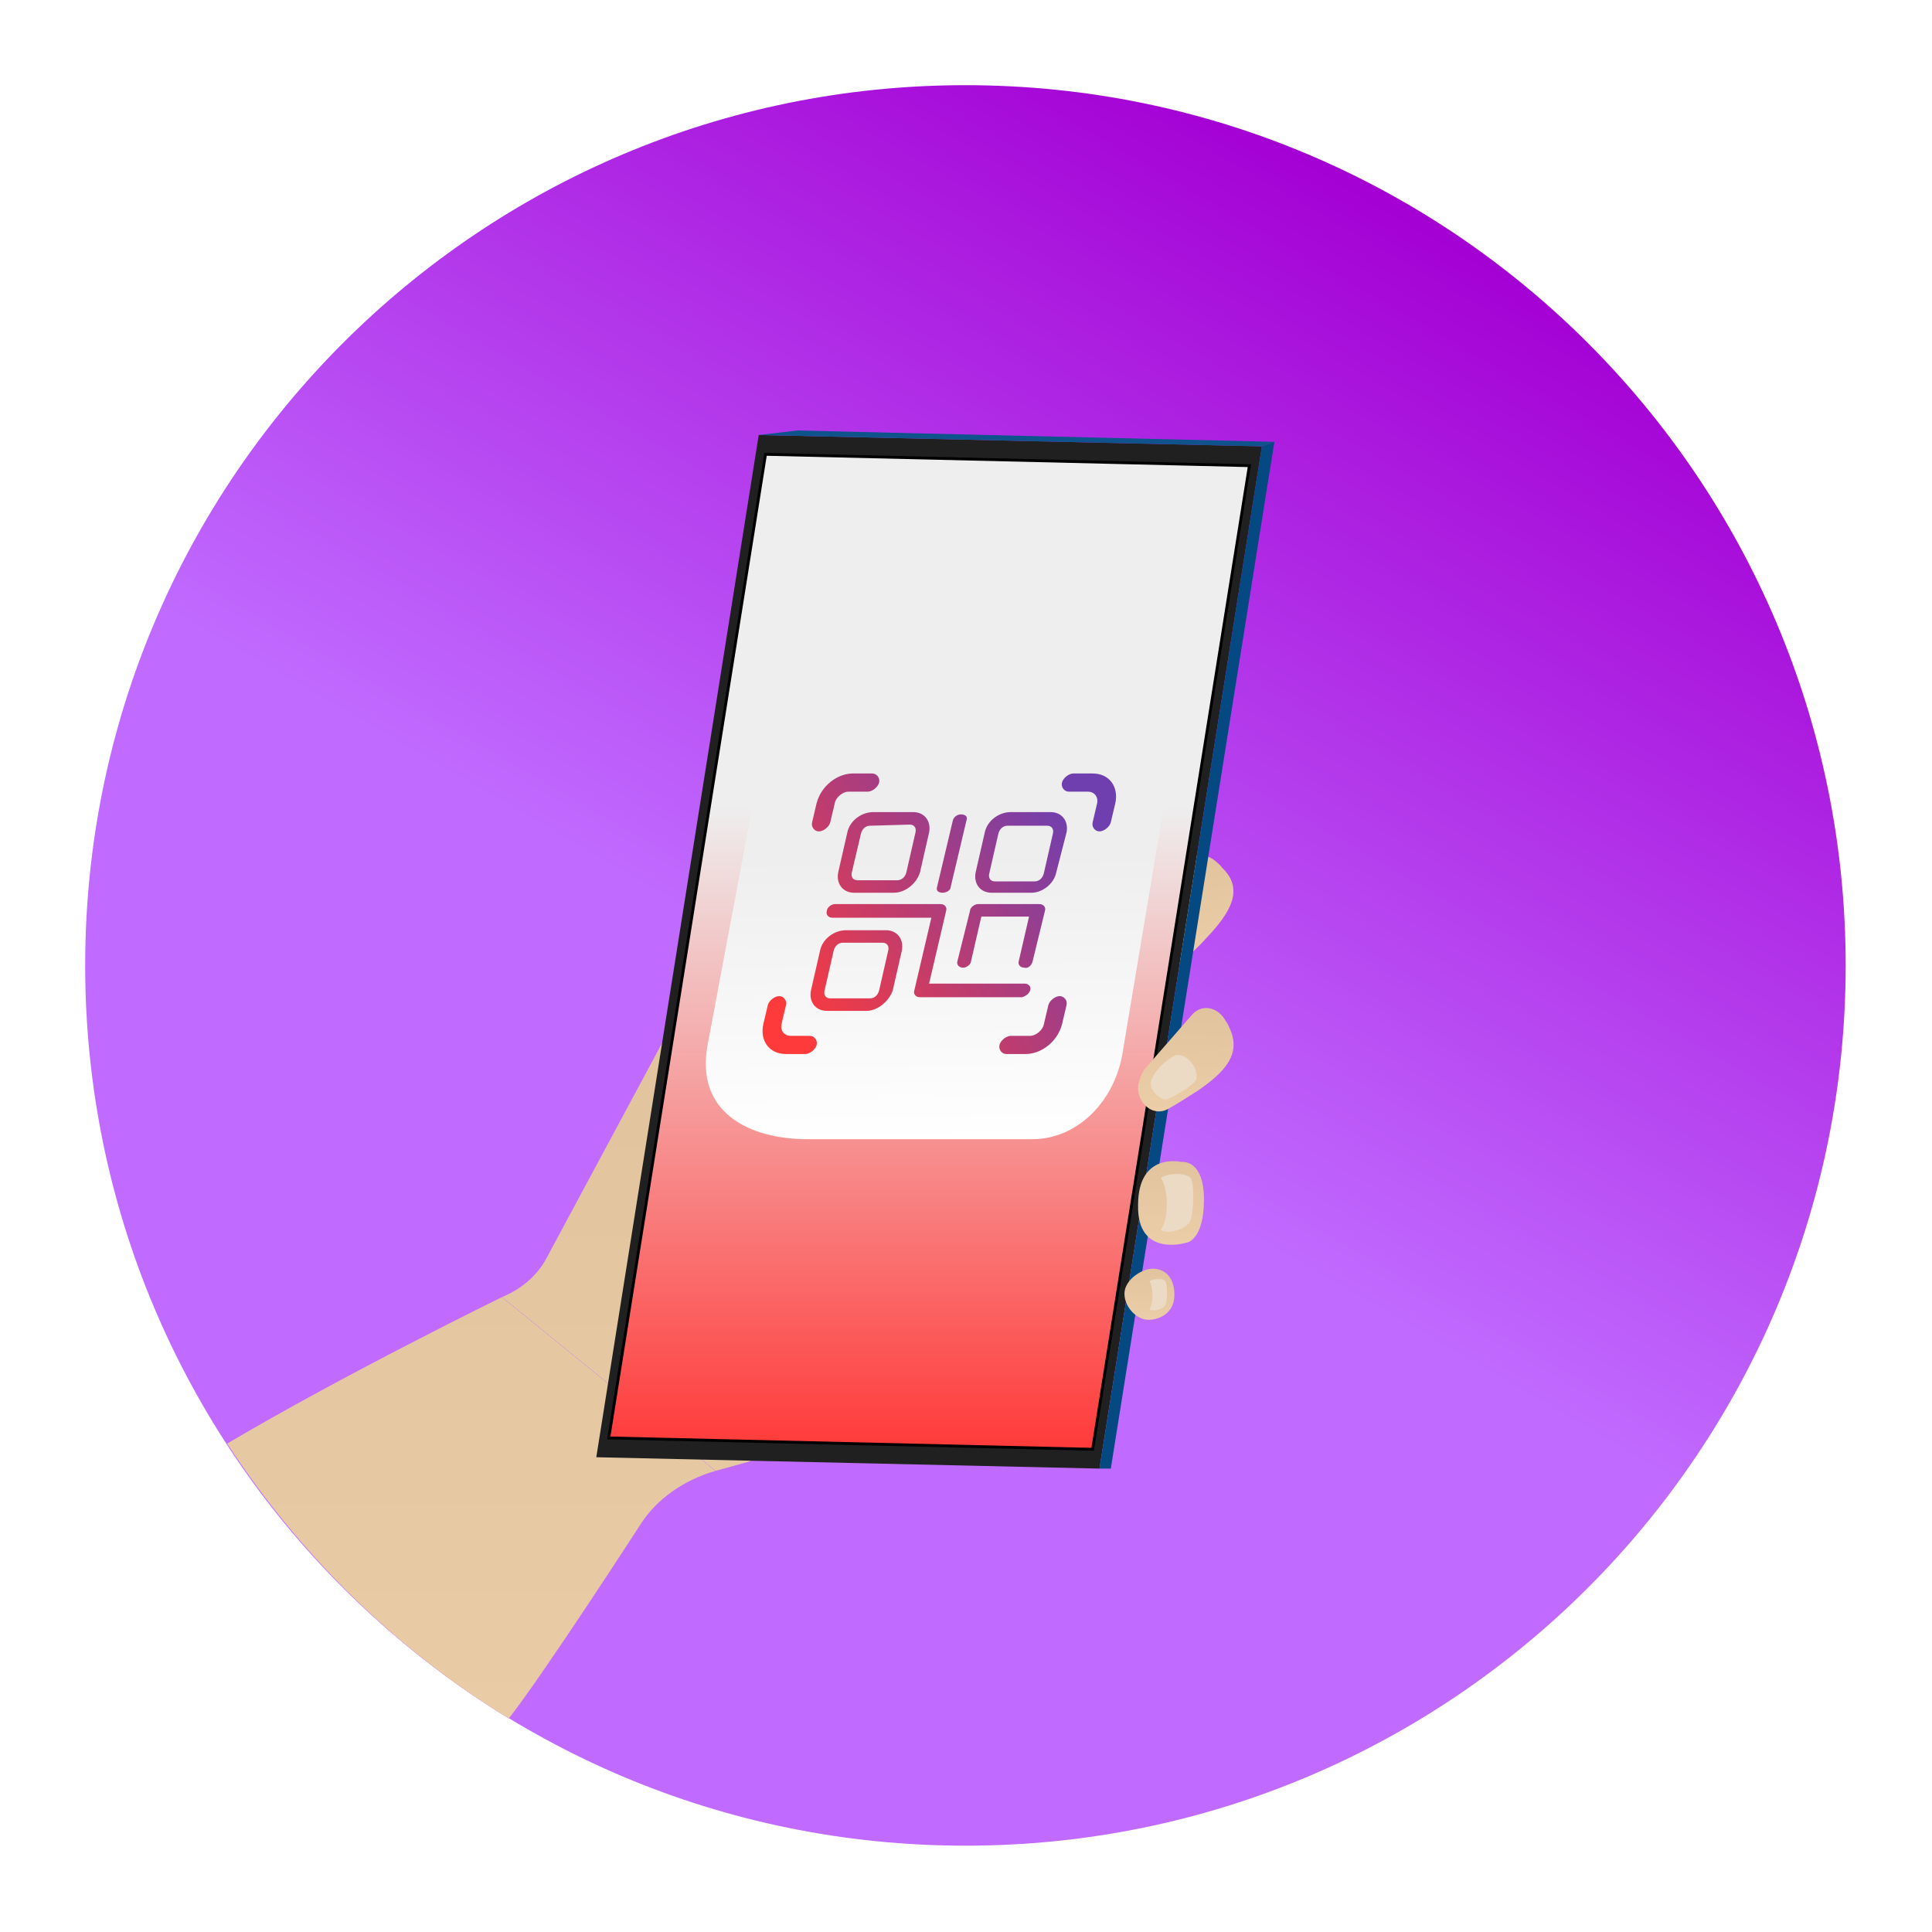
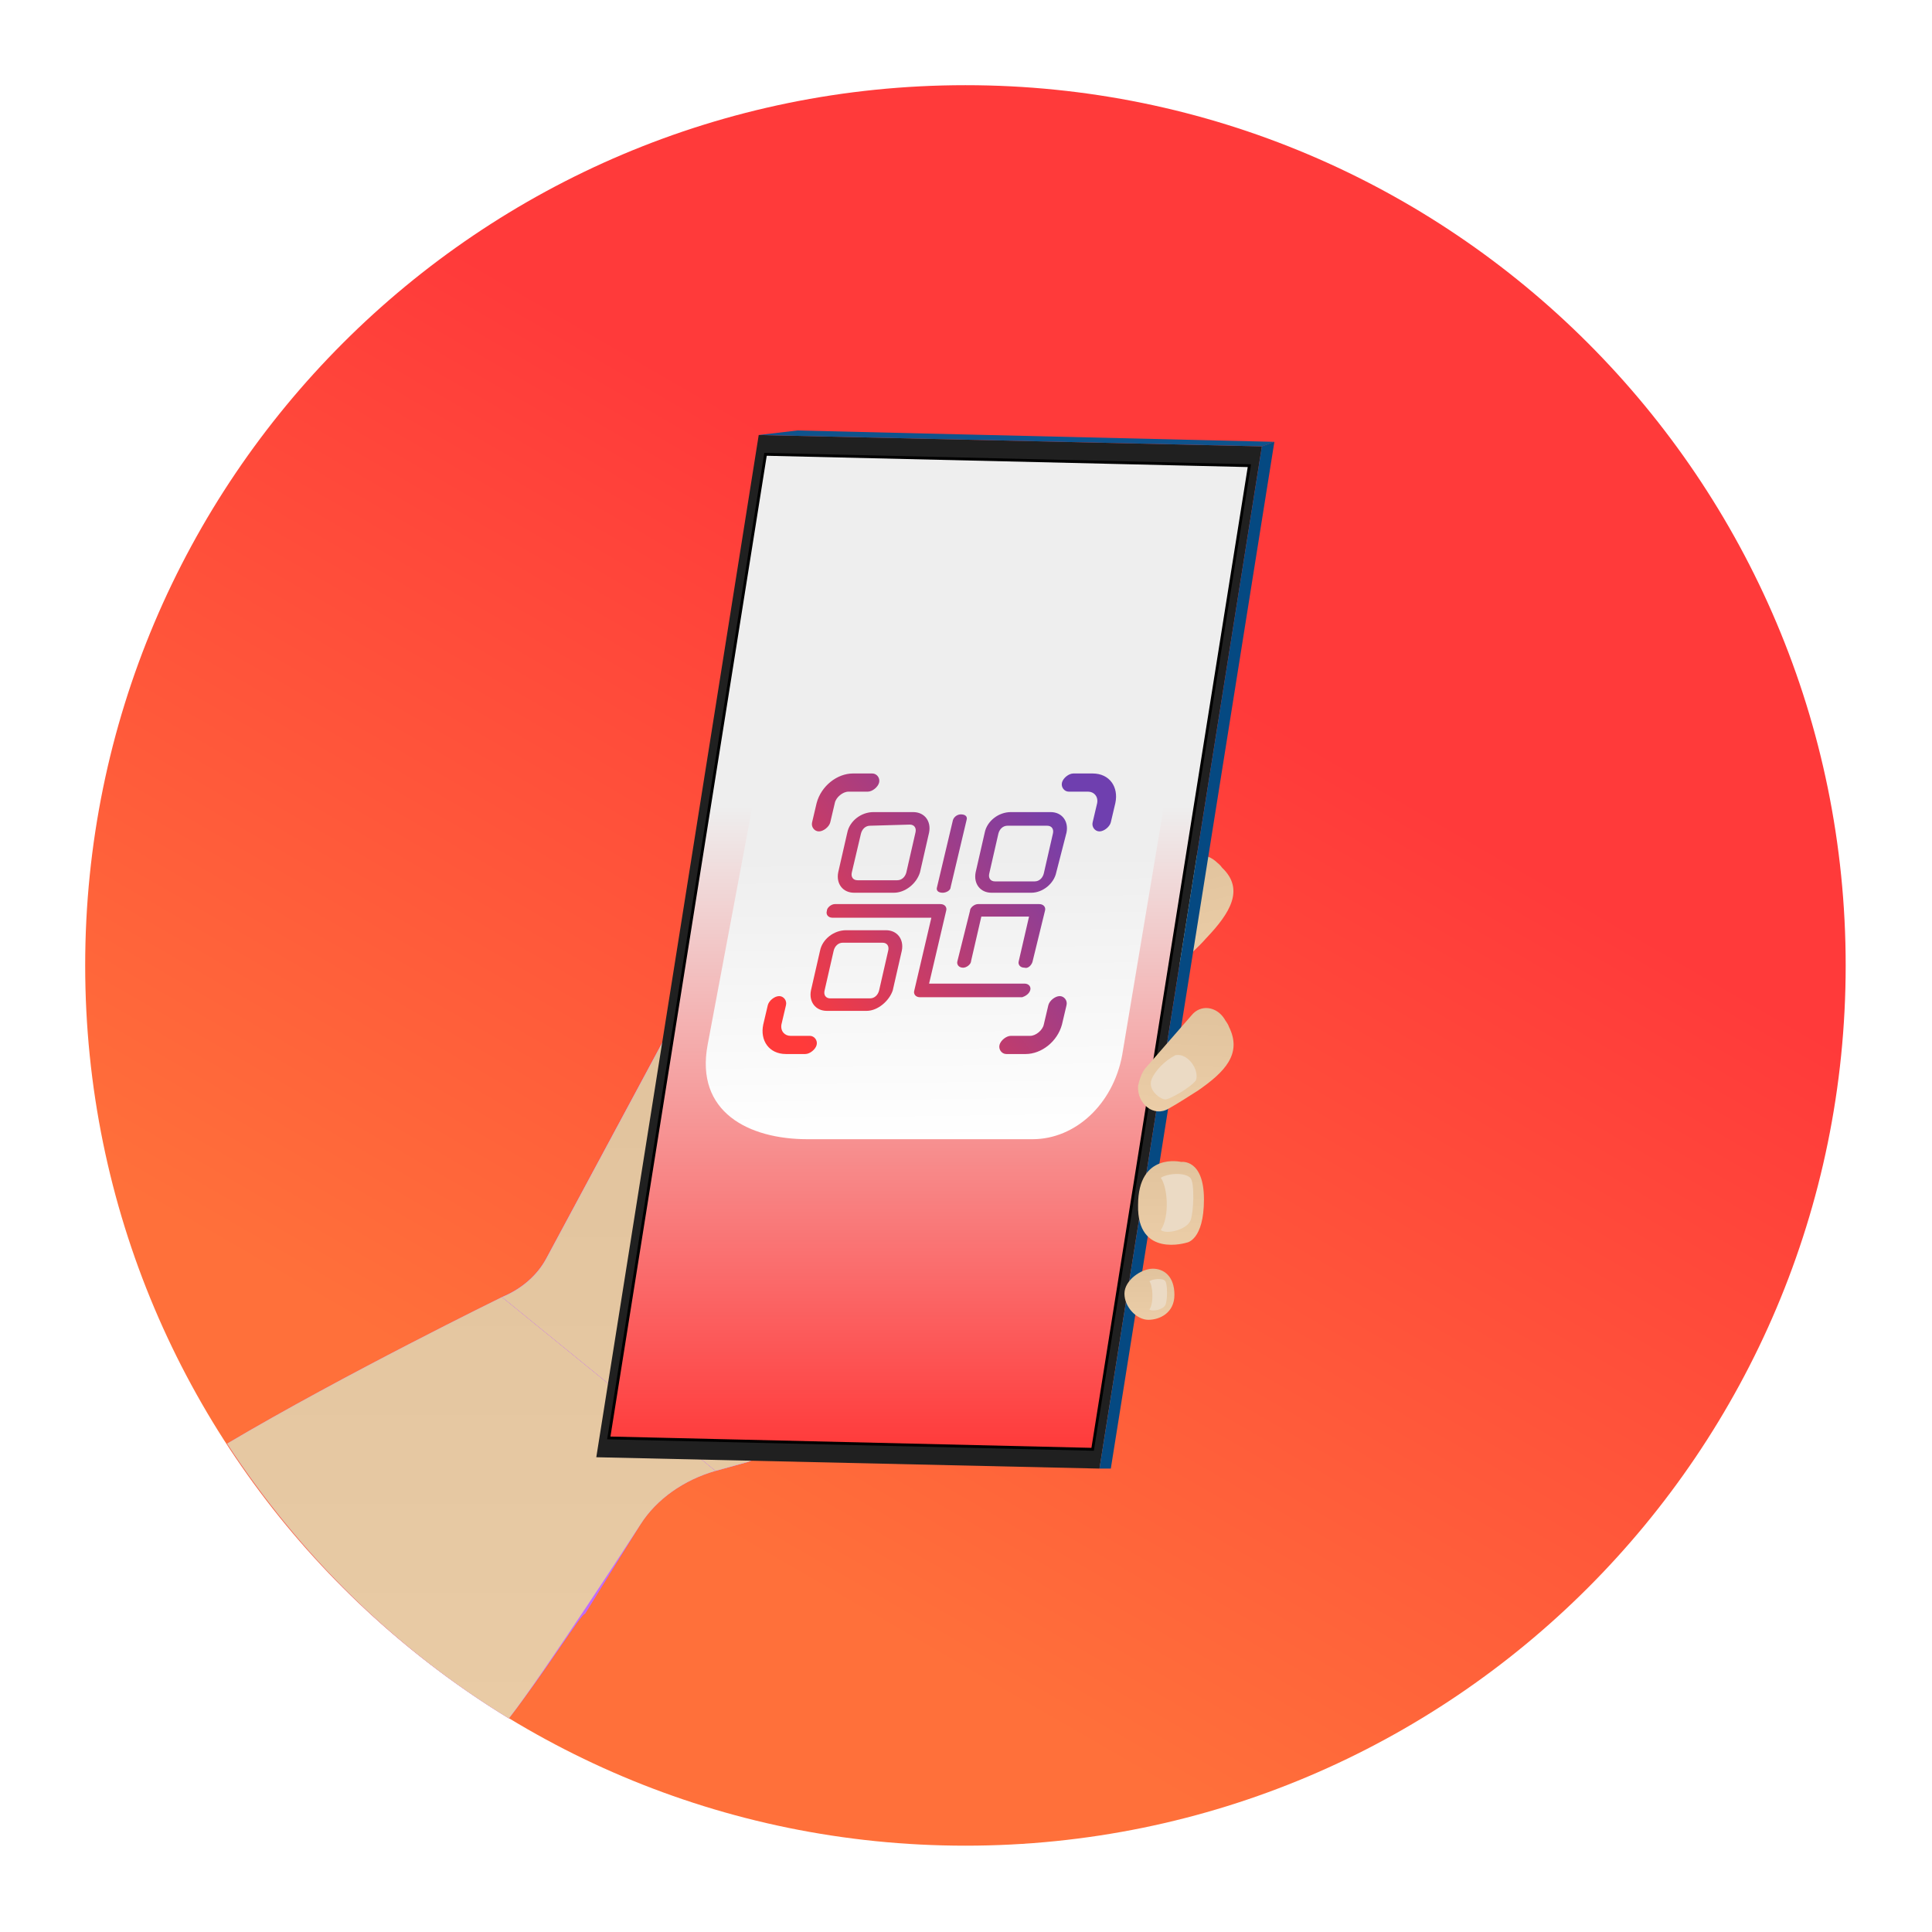
<svg xmlns="http://www.w3.org/2000/svg" version="1.1" id="Ebene_1" x="0px" y="0px" viewBox="0 0 170.1 170.1" style="enable-background:new 0 0 170.1 170.1;" xml:space="preserve">
  <style type="text/css">
	.st0{fill:url(#Background_1_);}
	.st1{fill:url(#SVGID_1_);}
	.st2{fill:url(#SVGID_2_);}
	.st3{fill:url(#SVGID_3_);}
	.st4{fill:url(#SVGID_4_);}
	.st5{fill:url(#SVGID_5_);}
	.st6{fill:url(#SVGID_6_);}
	.st7{fill:#202020;}
	.st8{fill:#0F538C;}
	.st9{fill:#054982;}
	.st10{fill:url(#SVGID_7_);stroke:#000000;stroke-width:0.25;stroke-miterlimit:10;}
	.st11{fill:url(#SVGID_8_);}
	.st12{fill:url(#SVGID_9_);}
	.st13{fill:url(#SVGID_10_);}
	.st14{fill:#EBDAC4;}
	.st15{fill:url(#SVGID_11_);}
	.st16{fill:url(#SVGID_12_);}
</style>
  <linearGradient id="Background_1_" gradientUnits="userSpaceOnUse" x1="46.283" y1="19.754" x2="123.796" y2="154.01" gradientTransform="matrix(1 0 0 -1 0 171.9213)">
-     <stop offset="0.447" style="stop-color:#C06AFF" />
-     <stop offset="1" style="stop-color:#A400D4" />
+     <stop offset="0.15" style="stop-color:#FF703A" />
+     <stop offset="0.709" style="stop-color:#FF3A3A" />
  </linearGradient>
  <circle id="Background_2_" class="st0" cx="85" cy="85" r="77.5" />
  <g>
    <linearGradient id="SVGID_1_" gradientUnits="userSpaceOnUse" x1="32.374" y1="27.809" x2="109.887" y2="162.065" gradientTransform="matrix(1 0 0 -1 0 171.9213)">
      <stop offset="0.447" style="stop-color:#C06AFF" />
      <stop offset="1" style="stop-color:#A400D4" />
    </linearGradient>
    <path class="st1" d="M51.5,142.1l4.9-7.9c1.4-2.2,3.8-3.9,6.6-4.7l-18.8-15.3c0,0-13.9,6.8-24.2,12.9c6.4,9.8,14.8,18.1,24.8,24.2   C48,147.2,51.3,141.9,51.5,142.1z" />
    <linearGradient id="SVGID_2_" gradientUnits="userSpaceOnUse" x1="41.495" y1="167.588" x2="41.495" y2="89.359">
      <stop offset="0" style="stop-color:#EBCDA7" />
      <stop offset="1" style="stop-color:#E1C39D" />
    </linearGradient>
    <path class="st2" d="M56.4,134.2c1.4-2.2,3.8-3.9,6.6-4.7l-18.8-15.3c0,0-13.9,6.8-24.2,12.9c6.4,9.8,14.8,18.1,24.8,24.2   C48,147.2,56.4,134.2,56.4,134.2z" />
    <linearGradient id="SVGID_3_" gradientUnits="userSpaceOnUse" x1="44.315" y1="20.89" x2="121.828" y2="155.147" gradientTransform="matrix(1 0 0 -1 0 171.9213)">
      <stop offset="0.447" style="stop-color:#C06AFF" />
      <stop offset="1" style="stop-color:#A400D4" />
    </linearGradient>
    <path class="st3" d="M65.9,128.7l17-7.6L59.6,89.4l-11.5,21.4c-0.8,1.5-2.2,2.7-3.9,3.4L63,129.5L65.9,128.7z" />
    <linearGradient id="SVGID_4_" gradientUnits="userSpaceOnUse" x1="58.107" y1="44.78" x2="109.648" y2="134.052" gradientTransform="matrix(1 0 0 -1 0 171.9213)">
      <stop offset="0.447" style="stop-color:#C06AFF" />
      <stop offset="1" style="stop-color:#A400D4" />
    </linearGradient>
    <path class="st4" d="M65.9,128.7l17-7.6L59.6,89.4l-11.5,21.4c-0.8,1.5-2.2,2.7-3.9,3.4L63,129.5L65.9,128.7z" />
    <linearGradient id="SVGID_5_" gradientUnits="userSpaceOnUse" x1="63.568" y1="167.588" x2="63.568" y2="89.359">
      <stop offset="0" style="stop-color:#EBCDA7" />
      <stop offset="1" style="stop-color:#E1C39D" />
    </linearGradient>
    <path class="st5" d="M65.9,128.7l17-7.6L59.6,89.4l-11.5,21.4c-0.8,1.5-2.2,2.7-3.9,3.4L63,129.5L65.9,128.7z" />
  </g>
  <linearGradient id="SVGID_6_" gradientUnits="userSpaceOnUse" x1="104.351" y1="87.478" x2="104.351" y2="78.256" gradientTransform="matrix(0.9728 -0.2318 0.2318 0.9728 -16.3852 23.8579)">
    <stop offset="0" style="stop-color:#EBCDA7" />
    <stop offset="1" style="stop-color:#E1C39D" />
  </linearGradient>
  <path class="st6" d="M100.5,82.2l3.2-5.8c0.7-1.2,2.2-1.5,3.3-0.6c0.2,0.2,0.4,0.3,0.6,0.6c2,1.9,0.7,4-1.4,6.2  c-0.7,0.8-1.6,1.6-2.4,2.3c-1.2,1.1-3.2,0.5-3.6-1.1v0C100.2,83.2,100.2,82.6,100.5,82.2z" />
  <g id="Ph1_1_">
    <g id="Ph1">
      <polygon class="st7" points="96.8,129.3 52.5,128.3 66.8,38.3 111.1,39.3   " />
      <polygon class="st8" points="66.8,38.3 70.2,37.9 112.2,38.9 111.1,39.3   " />
      <polygon class="st9" points="112.2,38.9 111.1,39.3 96.8,129.3 97.8,129.3   " />
      <linearGradient id="SVGID_7_" gradientUnits="userSpaceOnUse" x1="81.791" y1="127.621" x2="81.791" y2="39.991">
        <stop offset="0" style="stop-color:#FF3A3A" />
        <stop offset="0.646" style="stop-color:#EEEEEE" />
      </linearGradient>
      <polygon class="st10" points="96.2,127.6 53.6,126.6 67.4,40 110,41   " />
    </g>
    <linearGradient id="SVGID_8_" gradientUnits="userSpaceOnUse" x1="81.674" y1="93.033" x2="81.674" y2="67.702" gradientTransform="matrix(1.0941 -1.559568e-02 2.186689e-02 1.5341 -8.6163 -40.9807)">
      <stop offset="0" style="stop-color:#FFFFFF" />
      <stop offset="0.646" style="stop-color:#EEEEEE" />
    </linearGradient>
    <path class="st11" d="M74.5,61.7l20,0c5.2,0,9.2,2.6,8.1,8.5l-3.8,22.7c-0.8,4.3-4.1,7.4-7.9,7.4l-19.8,0c-5.2,0-9.9-2.4-8.8-8.3   l4.3-22.9C67.4,64.9,70.7,61.7,74.5,61.7z" />
    <linearGradient id="SVGID_9_" gradientUnits="userSpaceOnUse" x1="73.435" y1="79.5" x2="97.316" y2="103.381" gradientTransform="matrix(1.0015 9.697576e-06 0.2373 -0.9985 -24.4976 171.7647)">
      <stop offset="6.796116e-02" style="stop-color:#FF3A3A" />
      <stop offset="0.883" style="stop-color:#6F3FAF" />
    </linearGradient>
    <path class="st12" d="M78.7,78.6l-3.5,0c-1,0-1.6-0.8-1.4-1.8l0.8-3.5c0.2-1,1.2-1.8,2.3-1.8l3.5,0c1,0,1.6,0.8,1.4,1.8L81,76.8   C80.7,77.8,79.7,78.6,78.7,78.6z M76.6,72.7c-0.4,0-0.7,0.3-0.8,0.7L75,76.8c-0.1,0.4,0.1,0.7,0.5,0.7l3.5,0c0.4,0,0.7-0.3,0.8-0.7   l0.8-3.5c0.1-0.4-0.1-0.7-0.5-0.7L76.6,72.7L76.6,72.7z M76.3,89l-3.5,0c-1,0-1.6-0.8-1.4-1.8l0.8-3.5c0.2-1,1.2-1.8,2.3-1.8l3.5,0   c1,0,1.6,0.8,1.4,1.8l-0.8,3.5C78.3,88.1,77.3,89,76.3,89z M74.2,83c-0.4,0-0.7,0.3-0.8,0.7l-0.8,3.5c-0.1,0.4,0.1,0.7,0.5,0.7   l3.5,0c0.4,0,0.7-0.3,0.8-0.7l0.8-3.5c0.1-0.4-0.1-0.7-0.5-0.7L74.2,83z M90.8,78.6l-3.5,0c-1,0-1.6-0.8-1.4-1.8l0.8-3.5   c0.2-1,1.2-1.8,2.3-1.8l3.5,0c1,0,1.6,0.8,1.4,1.8L93,76.8C92.8,77.8,91.8,78.6,90.8,78.6z M88.7,72.7c-0.4,0-0.7,0.3-0.8,0.7   l-0.8,3.5c-0.1,0.4,0.1,0.7,0.5,0.7l3.5,0c0.4,0,0.7-0.3,0.8-0.7l0.8-3.5c0.1-0.4-0.1-0.7-0.5-0.7L88.7,72.7L88.7,72.7z M83.7,78.1   l1.4-5.9c0.1-0.3-0.1-0.5-0.5-0.5c-0.3,0-0.6,0.2-0.7,0.5l-1.4,5.9c-0.1,0.3,0.1,0.5,0.5,0.5C83.3,78.6,83.7,78.4,83.7,78.1z    M90.9,84.7l1.1-4.5c0.1-0.3-0.1-0.6-0.5-0.6l-5.4,0c-0.3,0-0.7,0.3-0.7,0.6l-1.1,4.4c-0.1,0.3,0.1,0.6,0.5,0.6   c0.3,0,0.7-0.3,0.7-0.6l0.9-3.9l4.2,0l-0.9,3.9c-0.1,0.3,0.1,0.6,0.5,0.6C90.5,85.3,90.8,85,90.9,84.7z M90.7,87.2   c0.1-0.3-0.1-0.6-0.5-0.6l-8.4,0l1.5-6.4c0.1-0.3-0.1-0.6-0.5-0.6l-9.3,0c-0.3,0-0.7,0.3-0.7,0.6c-0.1,0.3,0.1,0.6,0.5,0.6l8.7,0   l-1.5,6.4c-0.1,0.3,0.1,0.6,0.5,0.6l9,0C90.3,87.7,90.6,87.5,90.7,87.2z M73.5,70.7c0.1-0.5,0.7-1,1.2-1l1.7,0c0.4,0,0.9-0.4,1-0.8   l0,0c0.1-0.4-0.2-0.8-0.6-0.8l-1.7,0c-1.4,0-2.8,1.1-3.2,2.6l-0.4,1.7c-0.1,0.4,0.2,0.8,0.6,0.8l0,0c0.4,0,0.9-0.4,1-0.8L73.5,70.7   z M95.8,69.7c0.5,0,0.9,0.4,0.8,1l-0.4,1.7c-0.1,0.4,0.2,0.8,0.6,0.8l0,0c0.4,0,0.9-0.4,1-0.8l0.4-1.7c0.3-1.4-0.5-2.6-2-2.6   l-1.7,0c-0.4,0-0.9,0.4-1,0.8l0,0c-0.1,0.4,0.2,0.8,0.6,0.8L95.8,69.7z M69.6,91.2c-0.5,0-0.9-0.4-0.8-1l0.4-1.7   c0.1-0.4-0.2-0.8-0.6-0.8l0,0c-0.4,0-0.9,0.4-1,0.8l-0.4,1.7c-0.3,1.4,0.5,2.6,2,2.6l1.7,0c0.4,0,0.9-0.4,1-0.8l0,0   c0.1-0.4-0.2-0.8-0.6-0.8L69.6,91.2L69.6,91.2z M91.9,90.2c-0.1,0.5-0.7,1-1.2,1l-1.7,0c-0.4,0-0.9,0.4-1,0.8l0,0   c-0.1,0.4,0.2,0.8,0.6,0.8l1.7,0c1.4,0,2.8-1.1,3.2-2.6l0.4-1.7c0.1-0.4-0.2-0.8-0.6-0.8l0,0c-0.4,0-0.9,0.4-1,0.8L91.9,90.2   L91.9,90.2z" />
  </g>
  <g>
    <linearGradient id="SVGID_10_" gradientUnits="userSpaceOnUse" x1="101.171" y1="116.249" x2="101.171" y2="111.681">
      <stop offset="0" style="stop-color:#EBCDA7" />
      <stop offset="1" style="stop-color:#E1C39D" />
    </linearGradient>
    <path class="st13" d="M101.5,111.7c1,0,1.9,0.7,1.9,2.3s-1.3,2.2-2.3,2.2s-2.1-1.1-2.1-2.3S100.5,111.7,101.5,111.7z" />
    <path class="st14" d="M101.2,112.8c0.3,0.4,0.4,1.9,0,2.5c0.3,0.2,1.2,0,1.4-0.4c0.2-0.4,0.2-1.8,0-2.1S101.5,112.6,101.2,112.8z" />
  </g>
  <g>
    <linearGradient id="SVGID_11_" gradientUnits="userSpaceOnUse" x1="103.097" y1="109.537" x2="103.097" y2="102.198">
      <stop offset="0" style="stop-color:#EBCDA7" />
      <stop offset="1" style="stop-color:#E1C39D" />
    </linearGradient>
    <path class="st15" d="M104,102.3c0,0,2-0.3,2,3.3c0,3.6-1.5,3.8-1.5,3.8s-4.4,1.4-4.3-3.3C100.2,101.4,104,102.3,104,102.3z" />
    <path class="st14" d="M102.2,103.7c0.6,0.8,0.8,3.4,0,4.6c0.5,0.4,2.2,0,2.6-0.8c0.3-0.7,0.4-3.4,0-3.8   C104.3,103.2,102.8,103.3,102.2,103.7z" />
  </g>
  <g>
    <linearGradient id="SVGID_12_" gradientUnits="userSpaceOnUse" x1="100.417" y1="97.416" x2="100.417" y2="89.588" gradientTransform="matrix(1.0273 4.638450e-02 -5.319869e-02 1.1782 6.2986 -21.456)">
      <stop offset="0" style="stop-color:#EBCDA7" />
      <stop offset="1" style="stop-color:#E1C39D" />
    </linearGradient>
    <path class="st16" d="M100.8,94.1l4.1-4.7c0.8-1,2.2-0.8,2.9,0.3c0.1,0.2,0.3,0.4,0.4,0.7c1.2,2.4-0.4,4-2.7,5.6   c-0.8,0.5-1.7,1.1-2.6,1.6c-1.3,0.8-2.8-0.4-2.7-2l0,0C100.3,95.1,100.5,94.5,100.8,94.1z" />
    <path class="st14" d="M101.4,95c-0.4,1,0.8,1.8,1.2,1.8s2.3-1.1,2.7-1.7c0.3-0.9-0.7-2.4-1.8-2.2C102.5,93.4,101.7,94.3,101.4,95z" />
  </g>
</svg>
